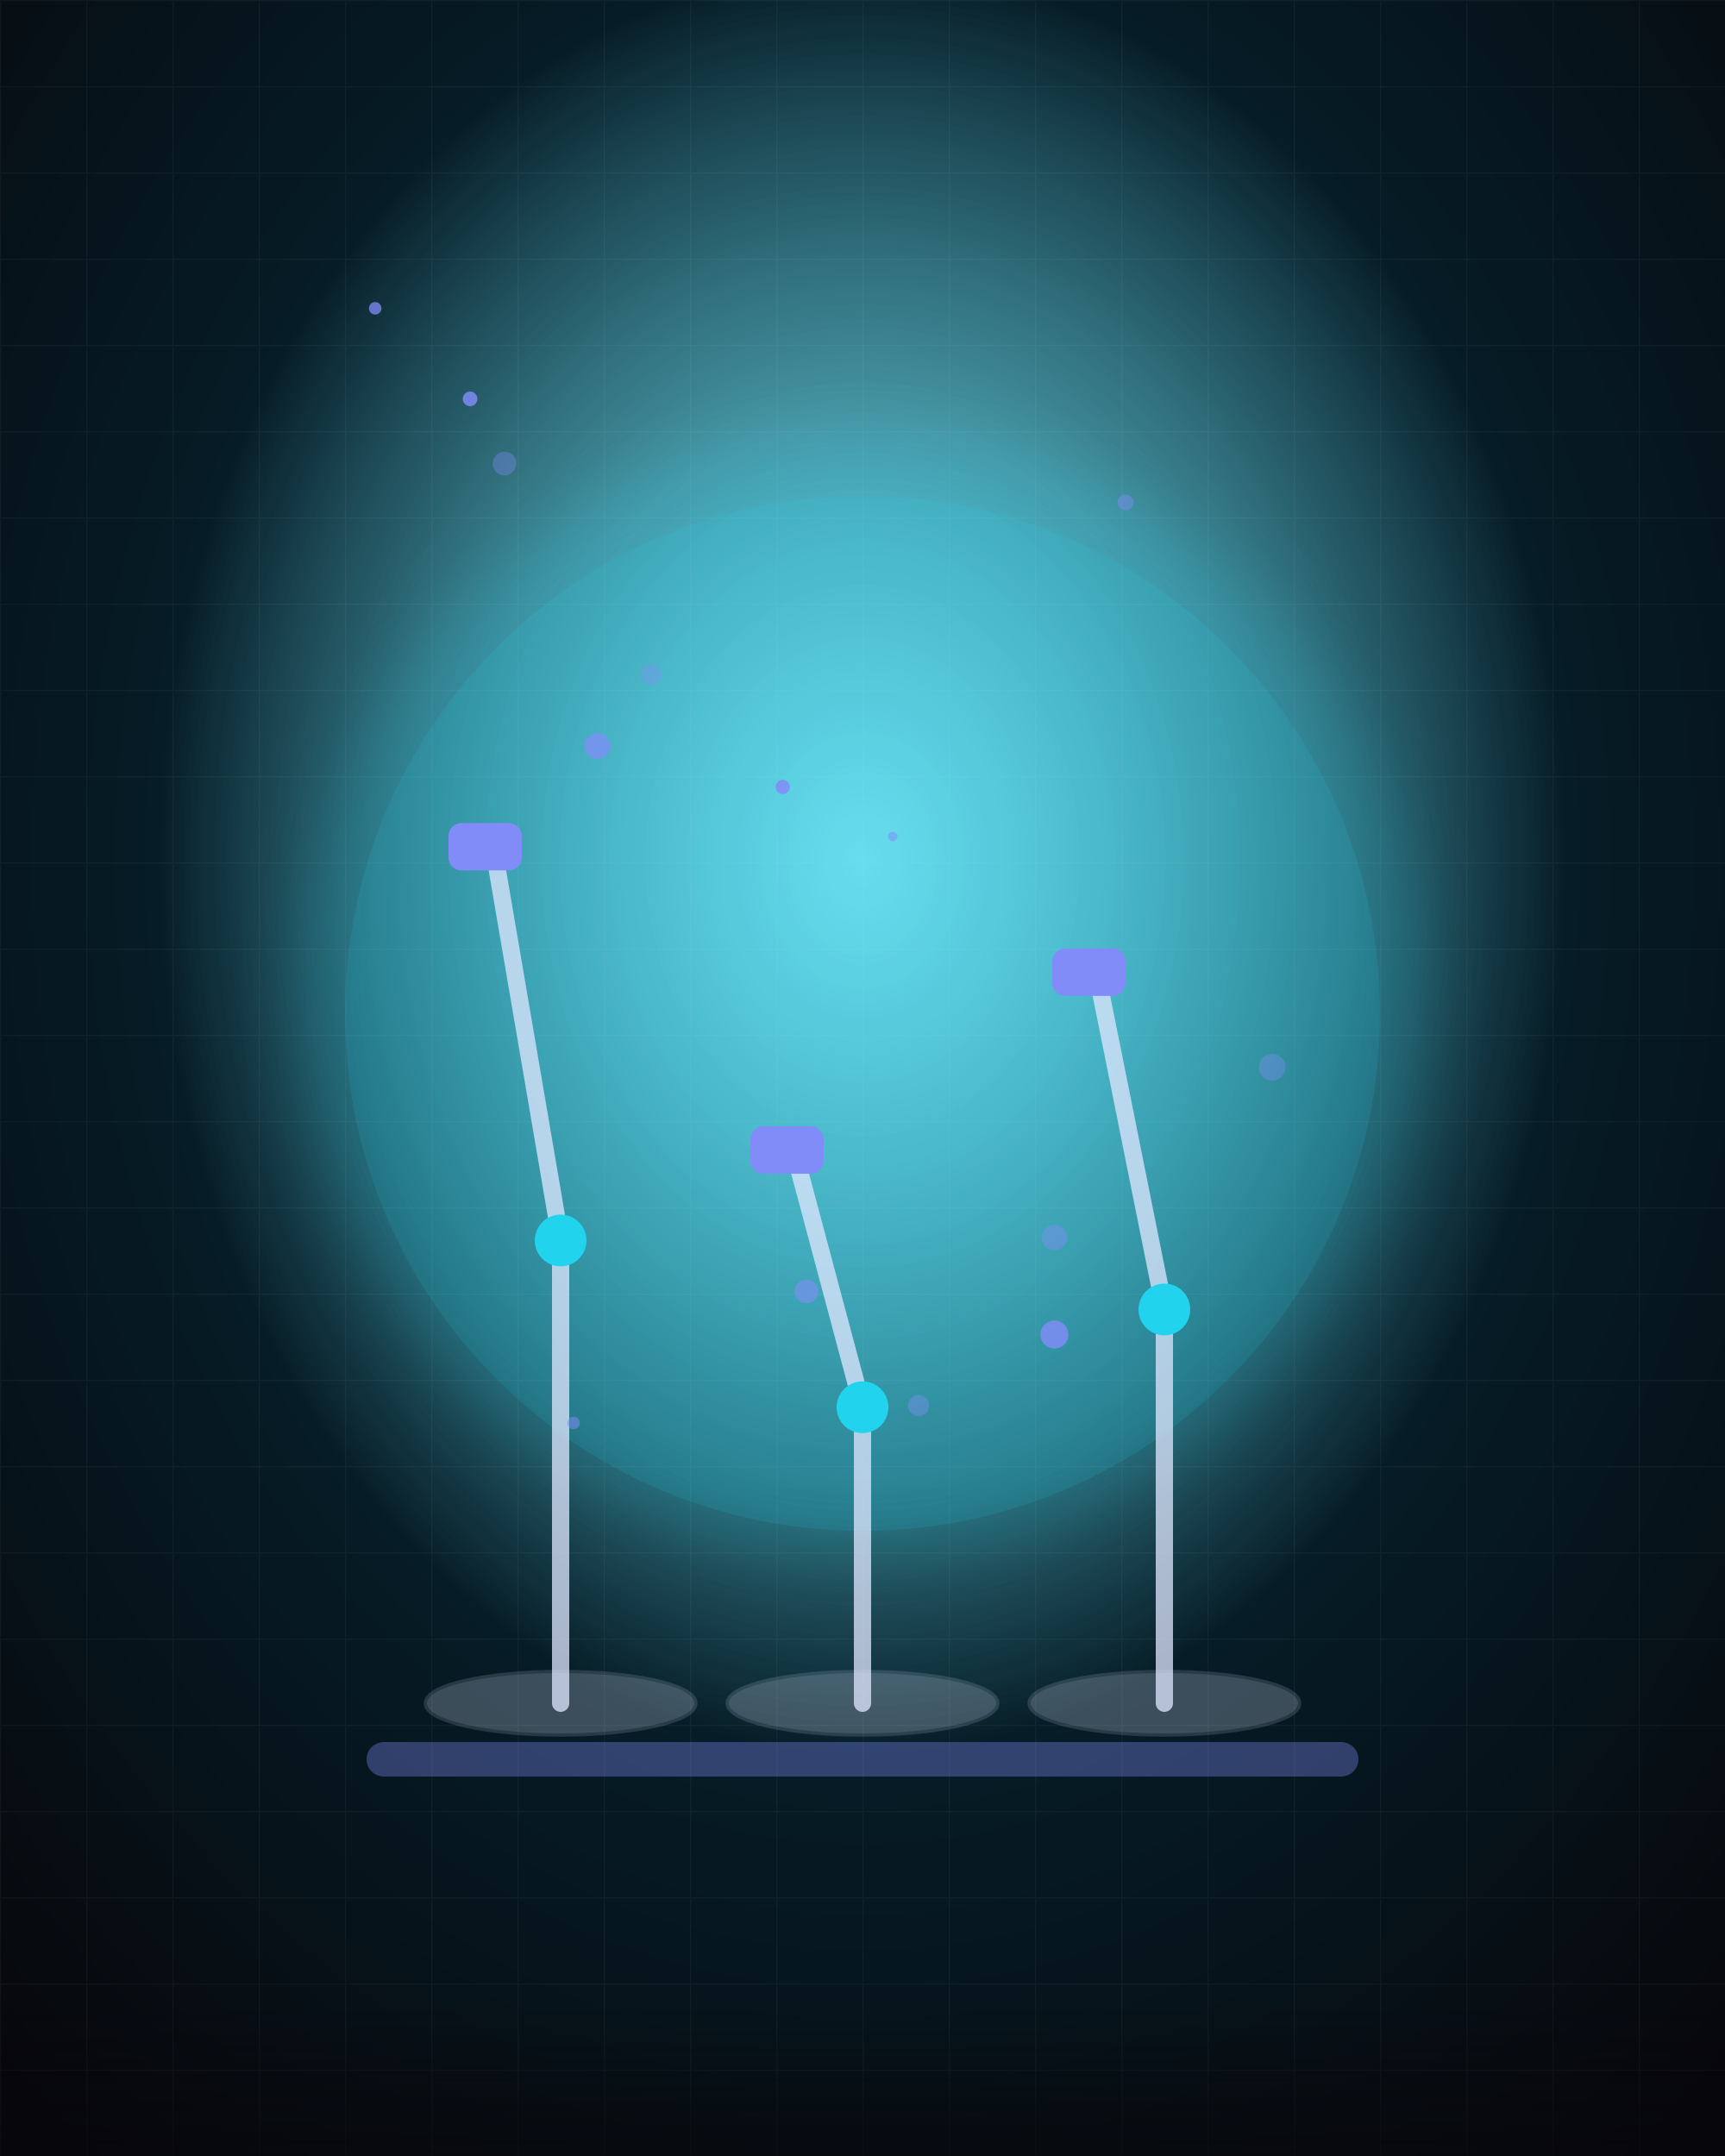
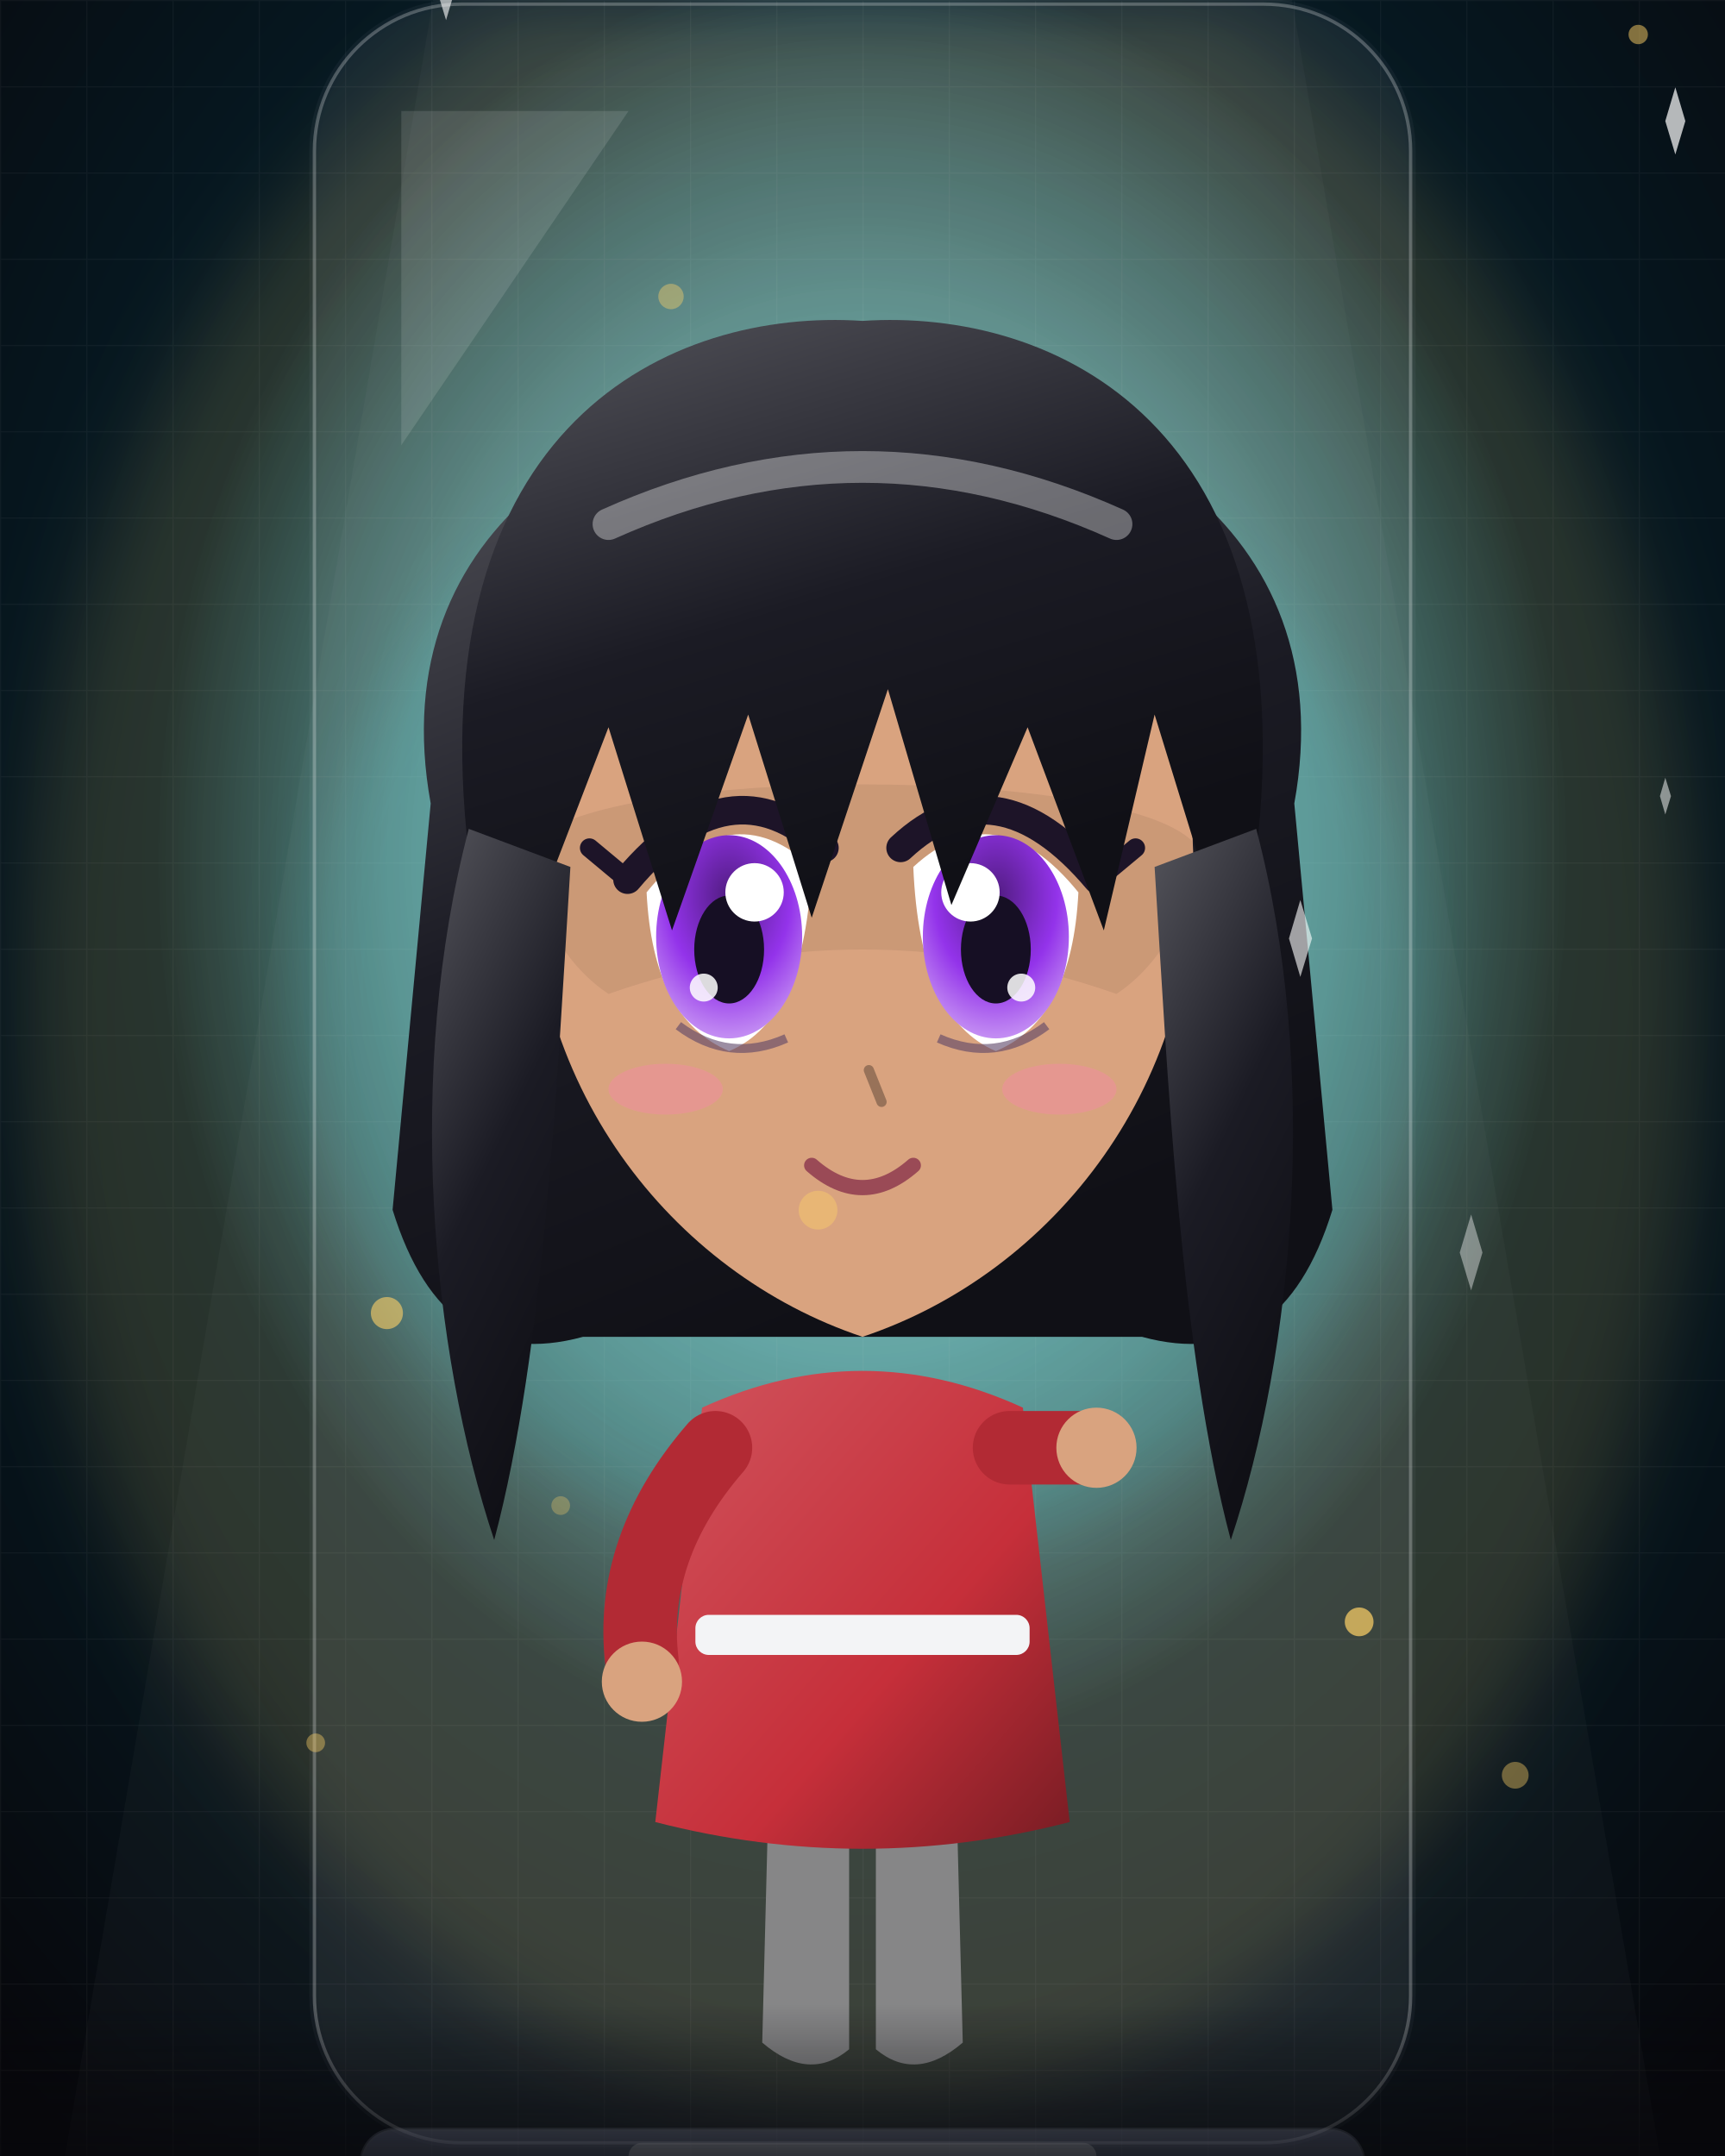
<svg xmlns="http://www.w3.org/2000/svg" viewBox="0 0 800 1000" role="img" aria-label="My Hero Academia Acrylic Display Stand — original artwork">
  <defs>
    <radialGradient id="p1w531nj-bg" cx="50%" cy="40%" r="75%">
      <stop offset="0" stop-color="#22d3ee" stop-opacity=".55" />
      <stop offset=".55" stop-color="#061c26" />
      <stop offset="1" stop-color="#07070b" />
    </radialGradient>
    <linearGradient id="p1w531nj-body" x1="0" y1="0" x2="1" y2="1">
      <stop offset="0" stop-color="#22d3ee" />
      <stop offset="1" stop-color="#818cf8" />
    </linearGradient>
    <linearGradient id="p1w531nj-base" x1="0" y1="0" x2="0" y2="1">
      <stop offset="0" stop-color="#2e2945" />
      <stop offset="1" stop-color="#110f1a" />
    </linearGradient>
    <filter id="p1w531nj-glow" x="-50%" y="-50%" width="200%" height="200%">
      <feGaussianBlur stdDeviation="14" />
    </filter>
    <linearGradient id="p1w531nj-floor" x1="0" y1="0" x2="0" y2="1">
      <stop offset="0" stop-color="#07070b" stop-opacity="0" />
      <stop offset="1" stop-color="#07070b" stop-opacity=".7" />
    </linearGradient>
    <pattern id="p1w531nj-grid" width="40" height="40" patternUnits="userSpaceOnUse">
      <path d="M40 0H0V40" fill="none" stroke="#fff" stroke-opacity=".04" />
    </pattern>
  </defs>
  <rect width="800" height="1000" fill="url(#p1w531nj-bg)" />
  <rect width="800" height="1000" fill="url(#p1w531nj-grid)" />
  <circle cx="400" cy="460" r="260" fill="#22d3ee" opacity=".16" filter="url(#p1w531nj-glow)" />
-   <g transform="translate(800 0) scale(-1 1)">
+   <defs>
+     <linearGradient id="p1w531nj-hair" x1="0" y1="0" x2="0.4" y2="1">
+       <stop offset="0" stop-color="#54545b" />
+       <stop offset=".55" stop-color="#1b1b24" />
+       <stop offset="1" stop-color="#101016" />
+     </linearGradient>
+     <radialGradient id="p1w531nj-iris" cx="50%" cy="30%" r="70%">
+       <stop offset="0" stop-color="#511c81" />
+       <stop offset=".6" stop-color="#9333ea" />
+       <stop offset="1" stop-color="#c48ff3" />
+     </radialGradient>
+     <linearGradient id="p1w531nj-cloth" x1="0" y1="0" x2="1" y2="1">
+       <stop offset="0" stop-color="#d0545d" />
+       <stop offset=".6" stop-color="#c62f3a" />
+       <stop offset="1" stop-color="#771c23" />
+     </linearGradient>
+     <linearGradient id="p1w531nj-blade" x1="0" y1="0" x2="1" y2="0">
+       <stop offset="0" stop-color="#ffffff" />
+       <stop offset="1" stop-color="#ffd166" />
+     </linearGradient>
+     <filter id="p1w531nj-soft" x="-80%" y="-80%" width="260%" height="260%">
+       <feGaussianBlur stdDeviation="12" />
+     </filter>
+   </defs>
+   <g transform="translate(400 470) scale(1.55) translate(-400 -470)">
+     <ellipse cx="400" cy="470" rx="250" ry="330" fill="#ffd166" opacity=".14" filter="url(#p1w531nj-soft)" />
+     <path d="M300 0 L500 0 L640 820 L160 820Z" fill="#fff" opacity=".025" />
    <g>
-       <circle cx="400" cy="470" r="240" fill="#22d3ee" opacity=".12" />
-       <ellipse cx="260" cy="790" rx="62" ry="14" fill="#e0e7ff" opacity=".25" stroke="#e0e7ff" stroke-opacity=".6" stroke-width="3" />
-       <path d="M260 790 L260 607.363 L290 457.932" stroke="#e0e7ff" stroke-opacity=".75" stroke-width="8" fill="none" stroke-linecap="round" stroke-linejoin="round" />
-       <circle cx="260" cy="607.363" r="12" fill="#22d3ee" />
-       <rect x="278" y="439.932" width="34" height="22" rx="6" fill="#818cf8" />
-       <ellipse cx="400" cy="790" rx="62" ry="14" fill="#e0e7ff" opacity=".25" stroke="#e0e7ff" stroke-opacity=".6" stroke-width="3" />
-       <path d="M400 790 L400 652.713 L430 540.388" stroke="#e0e7ff" stroke-opacity=".75" stroke-width="8" fill="none" stroke-linecap="round" stroke-linejoin="round" />
-       <circle cx="400" cy="652.713" r="12" fill="#22d3ee" />
-       <rect x="418" y="522.388" width="34" height="22" rx="6" fill="#818cf8" />
-       <ellipse cx="540" cy="790" rx="62" ry="14" fill="#e0e7ff" opacity=".25" stroke="#e0e7ff" stroke-opacity=".6" stroke-width="3" />
-       <path d="M540 790 L540 575.358 L570 399.742" stroke="#e0e7ff" stroke-opacity=".75" stroke-width="8" fill="none" stroke-linecap="round" stroke-linejoin="round" />
-       <circle cx="540" cy="575.358" r="12" fill="#22d3ee" />
-       <rect x="558" y="381.742" width="34" height="22" rx="6" fill="#818cf8" />
-       <rect x="170" y="808" width="460" height="16" rx="8" fill="#818cf8" opacity=".35" />
-       <circle cx="374" cy="652" r="4.9" fill="#818cf8" opacity="0.41" />
-       <circle cx="626" cy="143" r="2.9" fill="#818cf8" opacity="0.75" />
-       <circle cx="582" cy="185" r="3.4" fill="#818cf8" opacity="0.83" />
-       <circle cx="386" cy="388" r="2.2" fill="#818cf8" opacity="0.52" />
-       <circle cx="566" cy="215" r="5.5" fill="#818cf8" opacity="0.35" />
-       <circle cx="534" cy="660" r="2.9" fill="#818cf8" opacity="0.53" />
-       <circle cx="523" cy="346" r="6.0" fill="#818cf8" opacity="0.74" />
-       <circle cx="426" cy="599" r="5.5" fill="#818cf8" opacity="0.60" />
-       <circle cx="311" cy="574" r="5.9" fill="#818cf8" opacity="0.44" />
-       <circle cx="498" cy="313" r="4.8" fill="#818cf8" opacity="0.37" />
-       <circle cx="311" cy="619" r="6.5" fill="#818cf8" opacity="0.82" />
-       <circle cx="437" cy="365" r="3.3" fill="#818cf8" opacity="0.88" />
-       <circle cx="278" cy="233" r="3.7" fill="#818cf8" opacity="0.44" />
-       <circle cx="210" cy="495" r="6.2" fill="#818cf8" opacity="0.38" />
+       <ellipse cx="400" cy="846" rx="190" ry="26" fill="#000" opacity=".45" />
+       <rect x="236" y="168" width="328" height="640" rx="44" fill="#ffffff" opacity=".07" stroke="#e0e7ff" stroke-opacity=".6" stroke-width="3" />
+       <g>
+         <g transform="translate(400 430) scale(1.9)">
+           <path d="M-68 -12 C-84 -100 84 -100 68 -12 L74 52 Q66 78 44 72 L-44 72 Q-66 78 -74 52Z" fill="url(#p1w531nj-hair)" />
+         </g>
+         <path d="M372 700 L370 778 Q384 790 396 780 L396 700Z M404 700 L404 780 Q416 790 430 778 L428 700Z" fill="#868687" />
+         <path d="M352 588 Q400 566 448 588 L462 712 Q400 728 338 712Z" fill="url(#p1w531nj-cloth)" />
+         <rect x="350" y="650" width="100" height="12" rx="4" fill="#f3f4f6" />
+         <path d="M356 600 Q330 630 334 664" stroke="#b22a34" stroke-width="22" fill="none" stroke-linecap="round" />
+         <circle cx="334" cy="670" r="12" fill="#d9a37f" />
+         <path d="M444 600 Q462 600 470 600" stroke="#b22a34" stroke-width="22" fill="none" stroke-linecap="round" />
+         <circle cx="470" cy="600" r="12" fill="#d9a37f" />
+         <g transform="translate(400 430) scale(1.9)">
+           <g>
+             <path d="M-52 -6 C-54 32 -30 62 0 72 C30 62 54 32 52 -6 C52 -60 -52 -60 -52 -6Z" fill="#d9a37f" />
+             <path d="M-52 -6 C-52 6 -46 14 -40 18 Q0 4 40 18 C46 14 52 6 52 -6 C40 -18 -40 -18 -52 -6Z" fill="#bf8f70" opacity=".55" />
+             <path d="M-34 -24 Q-22 -31 -10 -26" stroke="#121217" stroke-width="2.6" fill="none" stroke-linecap="round" />
+             <path d="M34 -24 Q22 -31 10 -26" stroke="#121217" stroke-width="2.6" fill="none" stroke-linecap="round" />
+             <g>
+               <path d="M-34 2 Q-21 -14 -8 -2 Q-9 22 -21 27 Q-33 22 -34 2Z" fill="#fff" />
+               <ellipse cx="-21" cy="9" rx="11.5" ry="16" fill="url(#p1w531nj-iris)" />
+               <ellipse cx="-21" cy="11" rx="5.5" ry="8.5" fill="#160f24" />
+               <circle cx="-17" cy="2" r="4.6" fill="#fff" />
+               <circle cx="-25" cy="17" r="2.2" fill="#fff" opacity=".85" />
+               <path d="M-37 0 Q-21 -19 -6 -5" stroke="#1d1428" stroke-width="4.5" fill="none" stroke-linecap="round" />
+               <path d="M-37 0 l-6 -5" stroke="#1d1428" stroke-width="3" stroke-linecap="round" />
+               <path d="M-12 25 Q-21 29 -29 23" stroke="#5a4366" stroke-width="1.4" fill="none" opacity=".6" />
+             </g>
+             <g>
+               <path d="M34 2 Q21 -14 8 -2 Q9 22 21 27 Q33 22 34 2Z" fill="#fff" />
+               <ellipse cx="21" cy="9" rx="11.5" ry="16" fill="url(#p1w531nj-iris)" />
+               <ellipse cx="21" cy="11" rx="5.5" ry="8.5" fill="#160f24" />
+               <circle cx="17" cy="2" r="4.6" fill="#fff" />
+               <circle cx="25" cy="17" r="2.2" fill="#fff" opacity=".85" />
+               <path d="M37 0 Q21 -19 6 -5" stroke="#1d1428" stroke-width="4.5" fill="none" stroke-linecap="round" />
+               <path d="M37 0 l6 -5" stroke="#1d1428" stroke-width="3" stroke-linecap="round" />
+               <path d="M12 25 Q21 29 29 23" stroke="#5a4366" stroke-width="1.4" fill="none" opacity=".6" />
+             </g>
+             <path d="M1 30 l2 5" stroke="#987259" stroke-width="1.6" stroke-linecap="round" />
+             <ellipse cx="-31" cy="33" rx="9" ry="4" fill="#f58aa4" opacity=".45" />
+             <ellipse cx="31" cy="33" rx="9" ry="4" fill="#f58aa4" opacity=".45" />
+             <path d="M-8 45 Q0 52 8 45" stroke="#9a4a56" stroke-width="2.4" fill="none" stroke-linecap="round" />
+             <path d="M-62 -4 C-70 -72 -30 -90 0 -88 C30 -90 70 -72 62 -4 L54 0 L46 -26 L38 8 L26 -24 L14 4 L4 -30 L-8 6 L-18 -26 L-30 8 L-40 -24 L-50 2Z" fill="url(#p1w531nj-hair)" />
+             <path d="M-62 -8 C-72 30 -68 74 -58 104 C-50 74 -48 30 -46 -2Z" fill="url(#p1w531nj-hair)" />
+             <path d="M62 -8 C72 30 68 74 58 104 C50 74 48 30 46 -2Z" fill="url(#p1w531nj-hair)" />
+             <path d="M-40 -56 Q0 -74 40 -56" stroke="#fff" stroke-opacity=".35" stroke-width="5" fill="none" stroke-linecap="round" />
+           </g>
+         </g>
+       </g>
+       <path d="M262 200 L330 200 L262 300Z" fill="#fff" opacity=".12" />
+       <rect x="236" y="168" width="328" height="640" rx="44" fill="none" stroke="#fff" stroke-opacity=".25" stroke-width="1" />
+       <rect x="250" y="804" width="300" height="30" rx="10" fill="#cfd8ff" opacity=".35" stroke="#e0e7ff" stroke-opacity=".6" />
+       <rect x="330" y="808" width="140" height="8" rx="4" fill="#fff" opacity=".35" />
    </g>
+     <circle cx="386.7" cy="528.9" r="5.8" fill="#ffd166" opacity="0.4" />
+     <path d="M275.4 149.7 L278.8 161.3 L275.4 172.8 L271.9 161.3Z" fill="#fff" opacity="0.6" />
+     <path d="M125.2 336.0 L128.4 346.5 L125.2 356.9 L122.1 346.5Z" fill="#fff" opacity="0.6" />
+     <circle cx="236.4" cy="688.3" r="2.8" fill="#ffd166" opacity="0.4" />
+     <circle cx="257.7" cy="559.7" r="4.8" fill="#ffd166" opacity="0.6" />
+     <path d="M582.1 530.2 L585.5 541.6 L582.1 552.9 L578.7 541.6Z" fill="#fff" opacity="0.4" />
+     <circle cx="548.6" cy="652.1" r="4.3" fill="#ffd166" opacity="0.7" />
+     <circle cx="595.3" cy="698.0" r="4.0" fill="#ffd166" opacity="0.4" />
+     <path d="M640.2 399.5 L641.9 405.0 L640.2 410.5 L638.6 405.0Z" fill="#fff" opacity="0.5" />
+     <path d="M531.0 436.1 L534.5 447.6 L531.0 459.1 L527.6 447.6Z" fill="#fff" opacity="0.6" />
+     <circle cx="342.7" cy="255.5" r="3.8" fill="#ffd166" opacity="0.4" />
+     <circle cx="669.3" cy="213.7" r="4.5" fill="#ffd166" opacity="0.4" />
+     <circle cx="632.1" cy="177.1" r="2.9" fill="#ffd166" opacity="0.5" />
+     <circle cx="309.7" cy="617.3" r="2.8" fill="#ffd166" opacity="0.3" />
+     <path d="M643.2 192.9 L646.2 203.0 L643.2 213.0 L640.2 203.0Z" fill="#fff" opacity="0.7" />
+     <circle cx="136.1" cy="510.5" r="2.1" fill="#ffd166" opacity="0.5" />
  </g>
  <rect y="930" width="800" height="70" fill="url(#p1w531nj-floor)" />
</svg>
